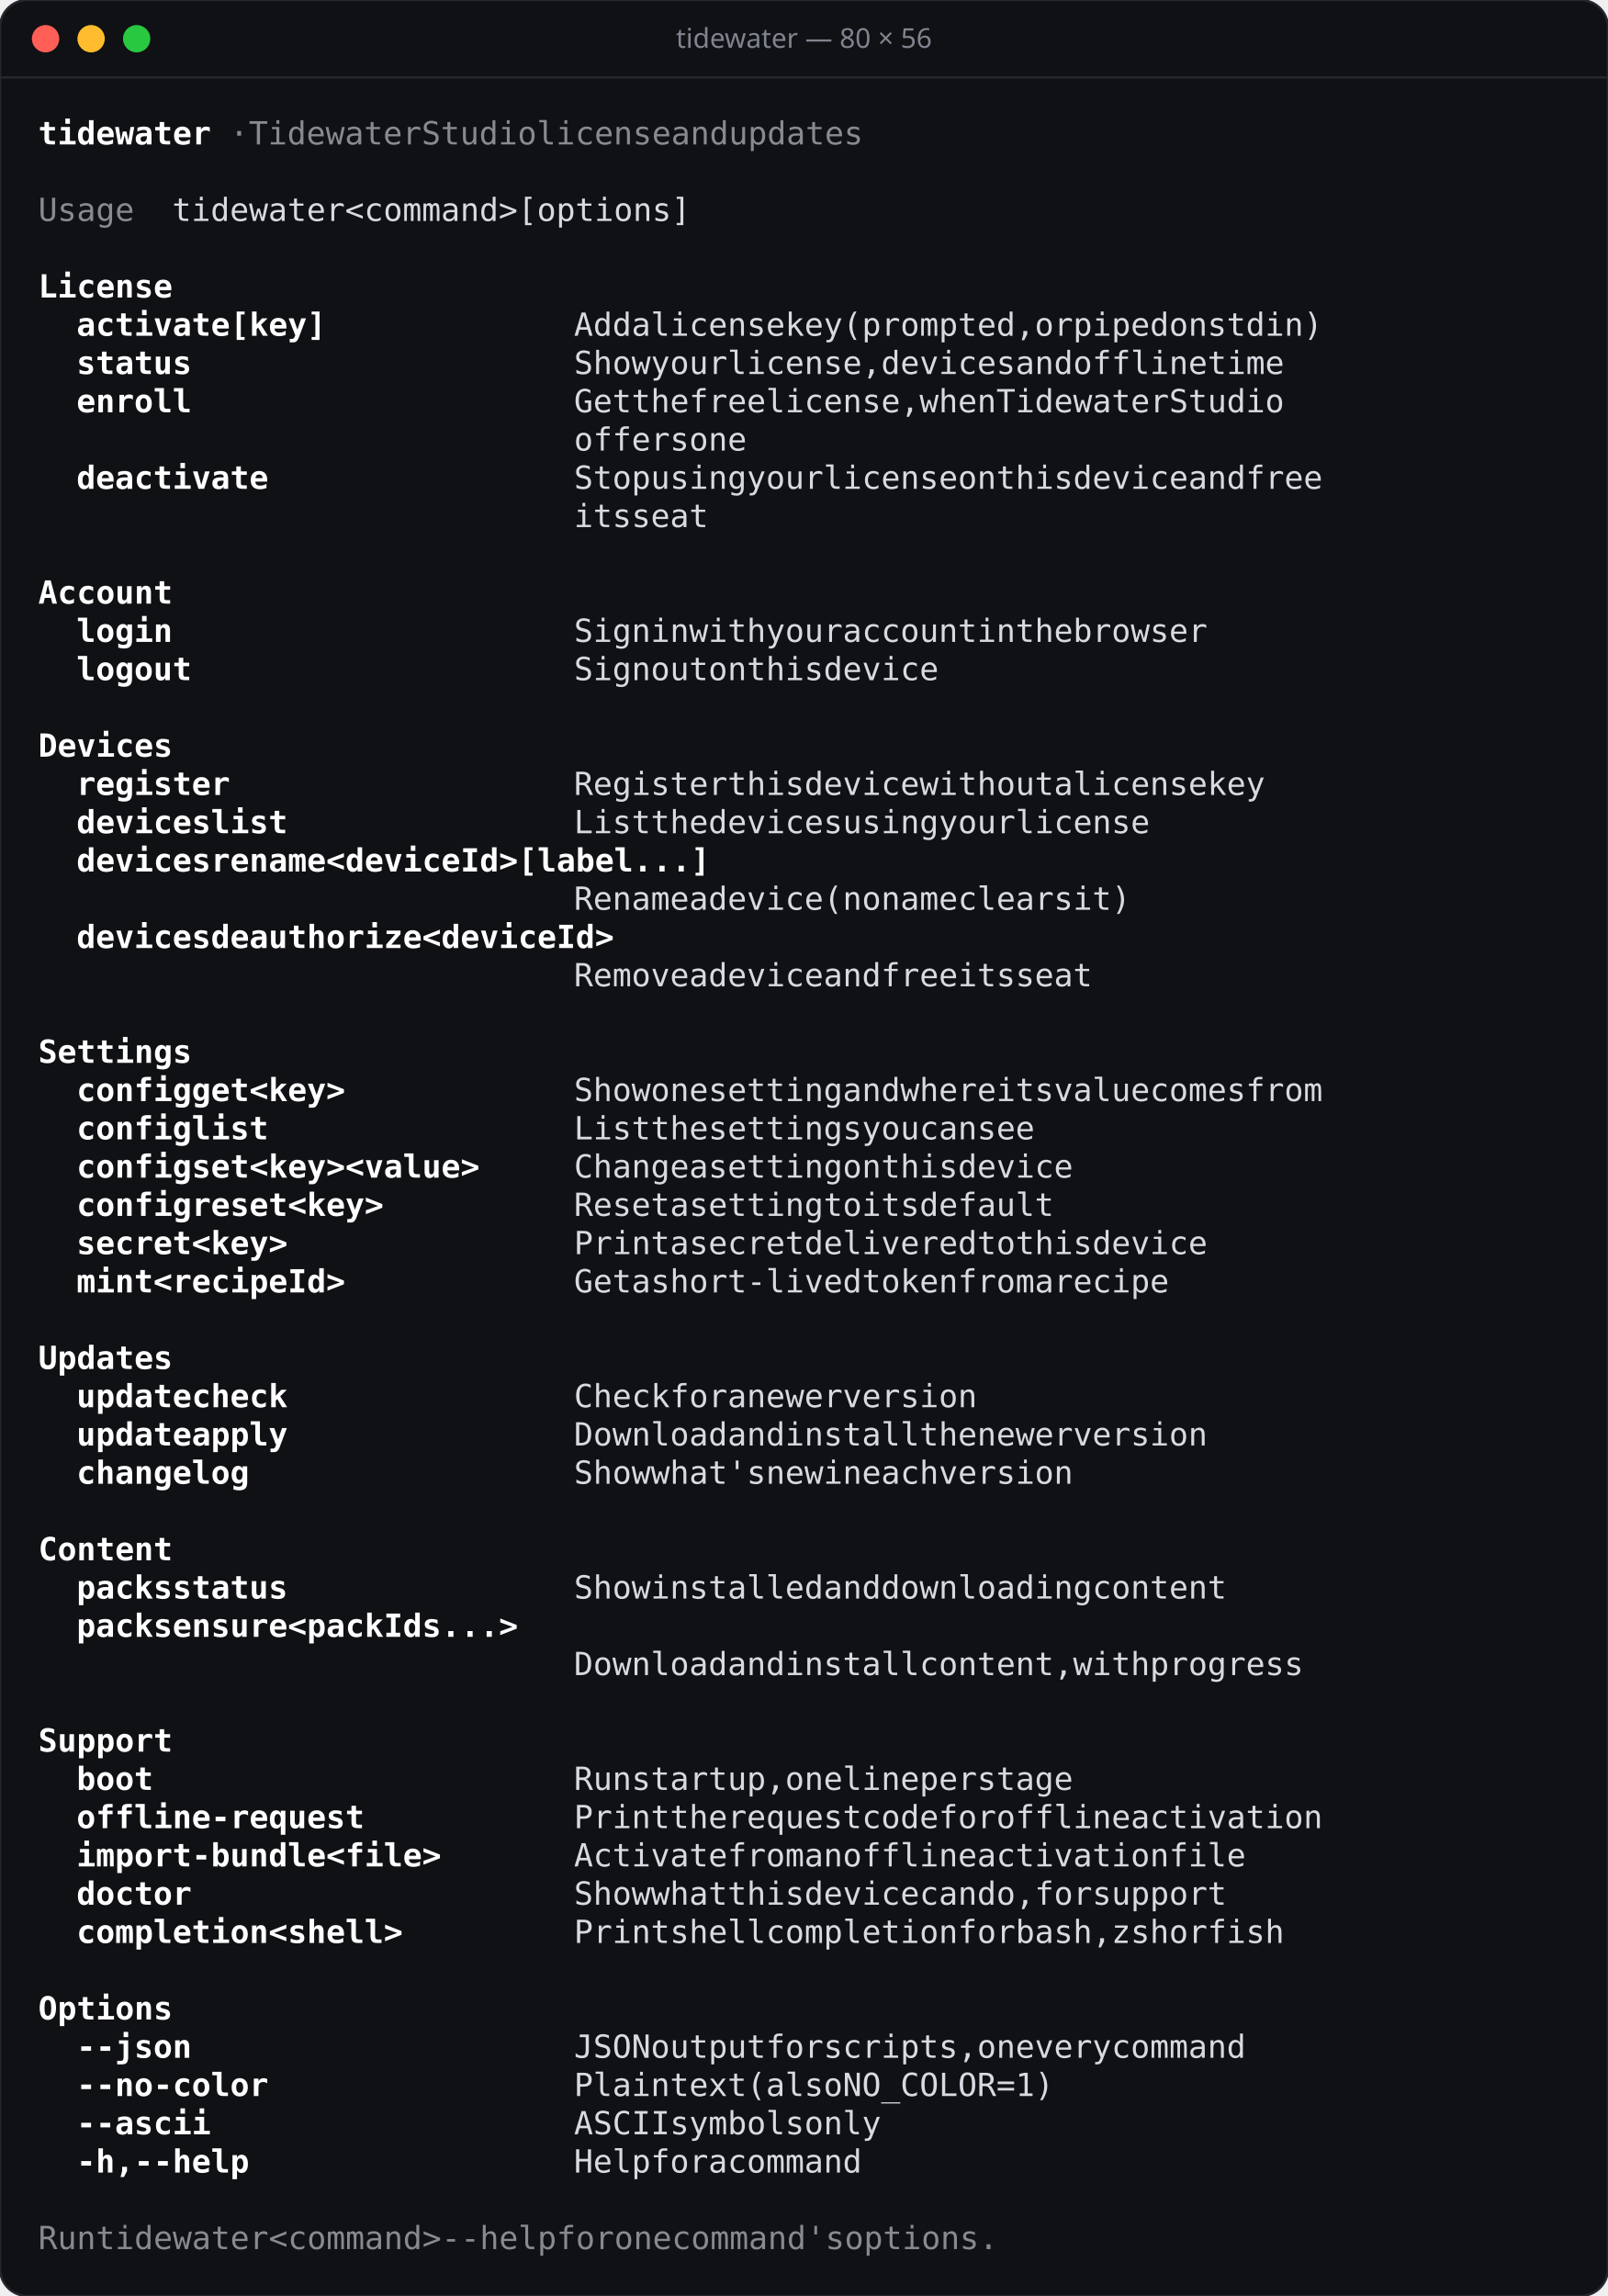
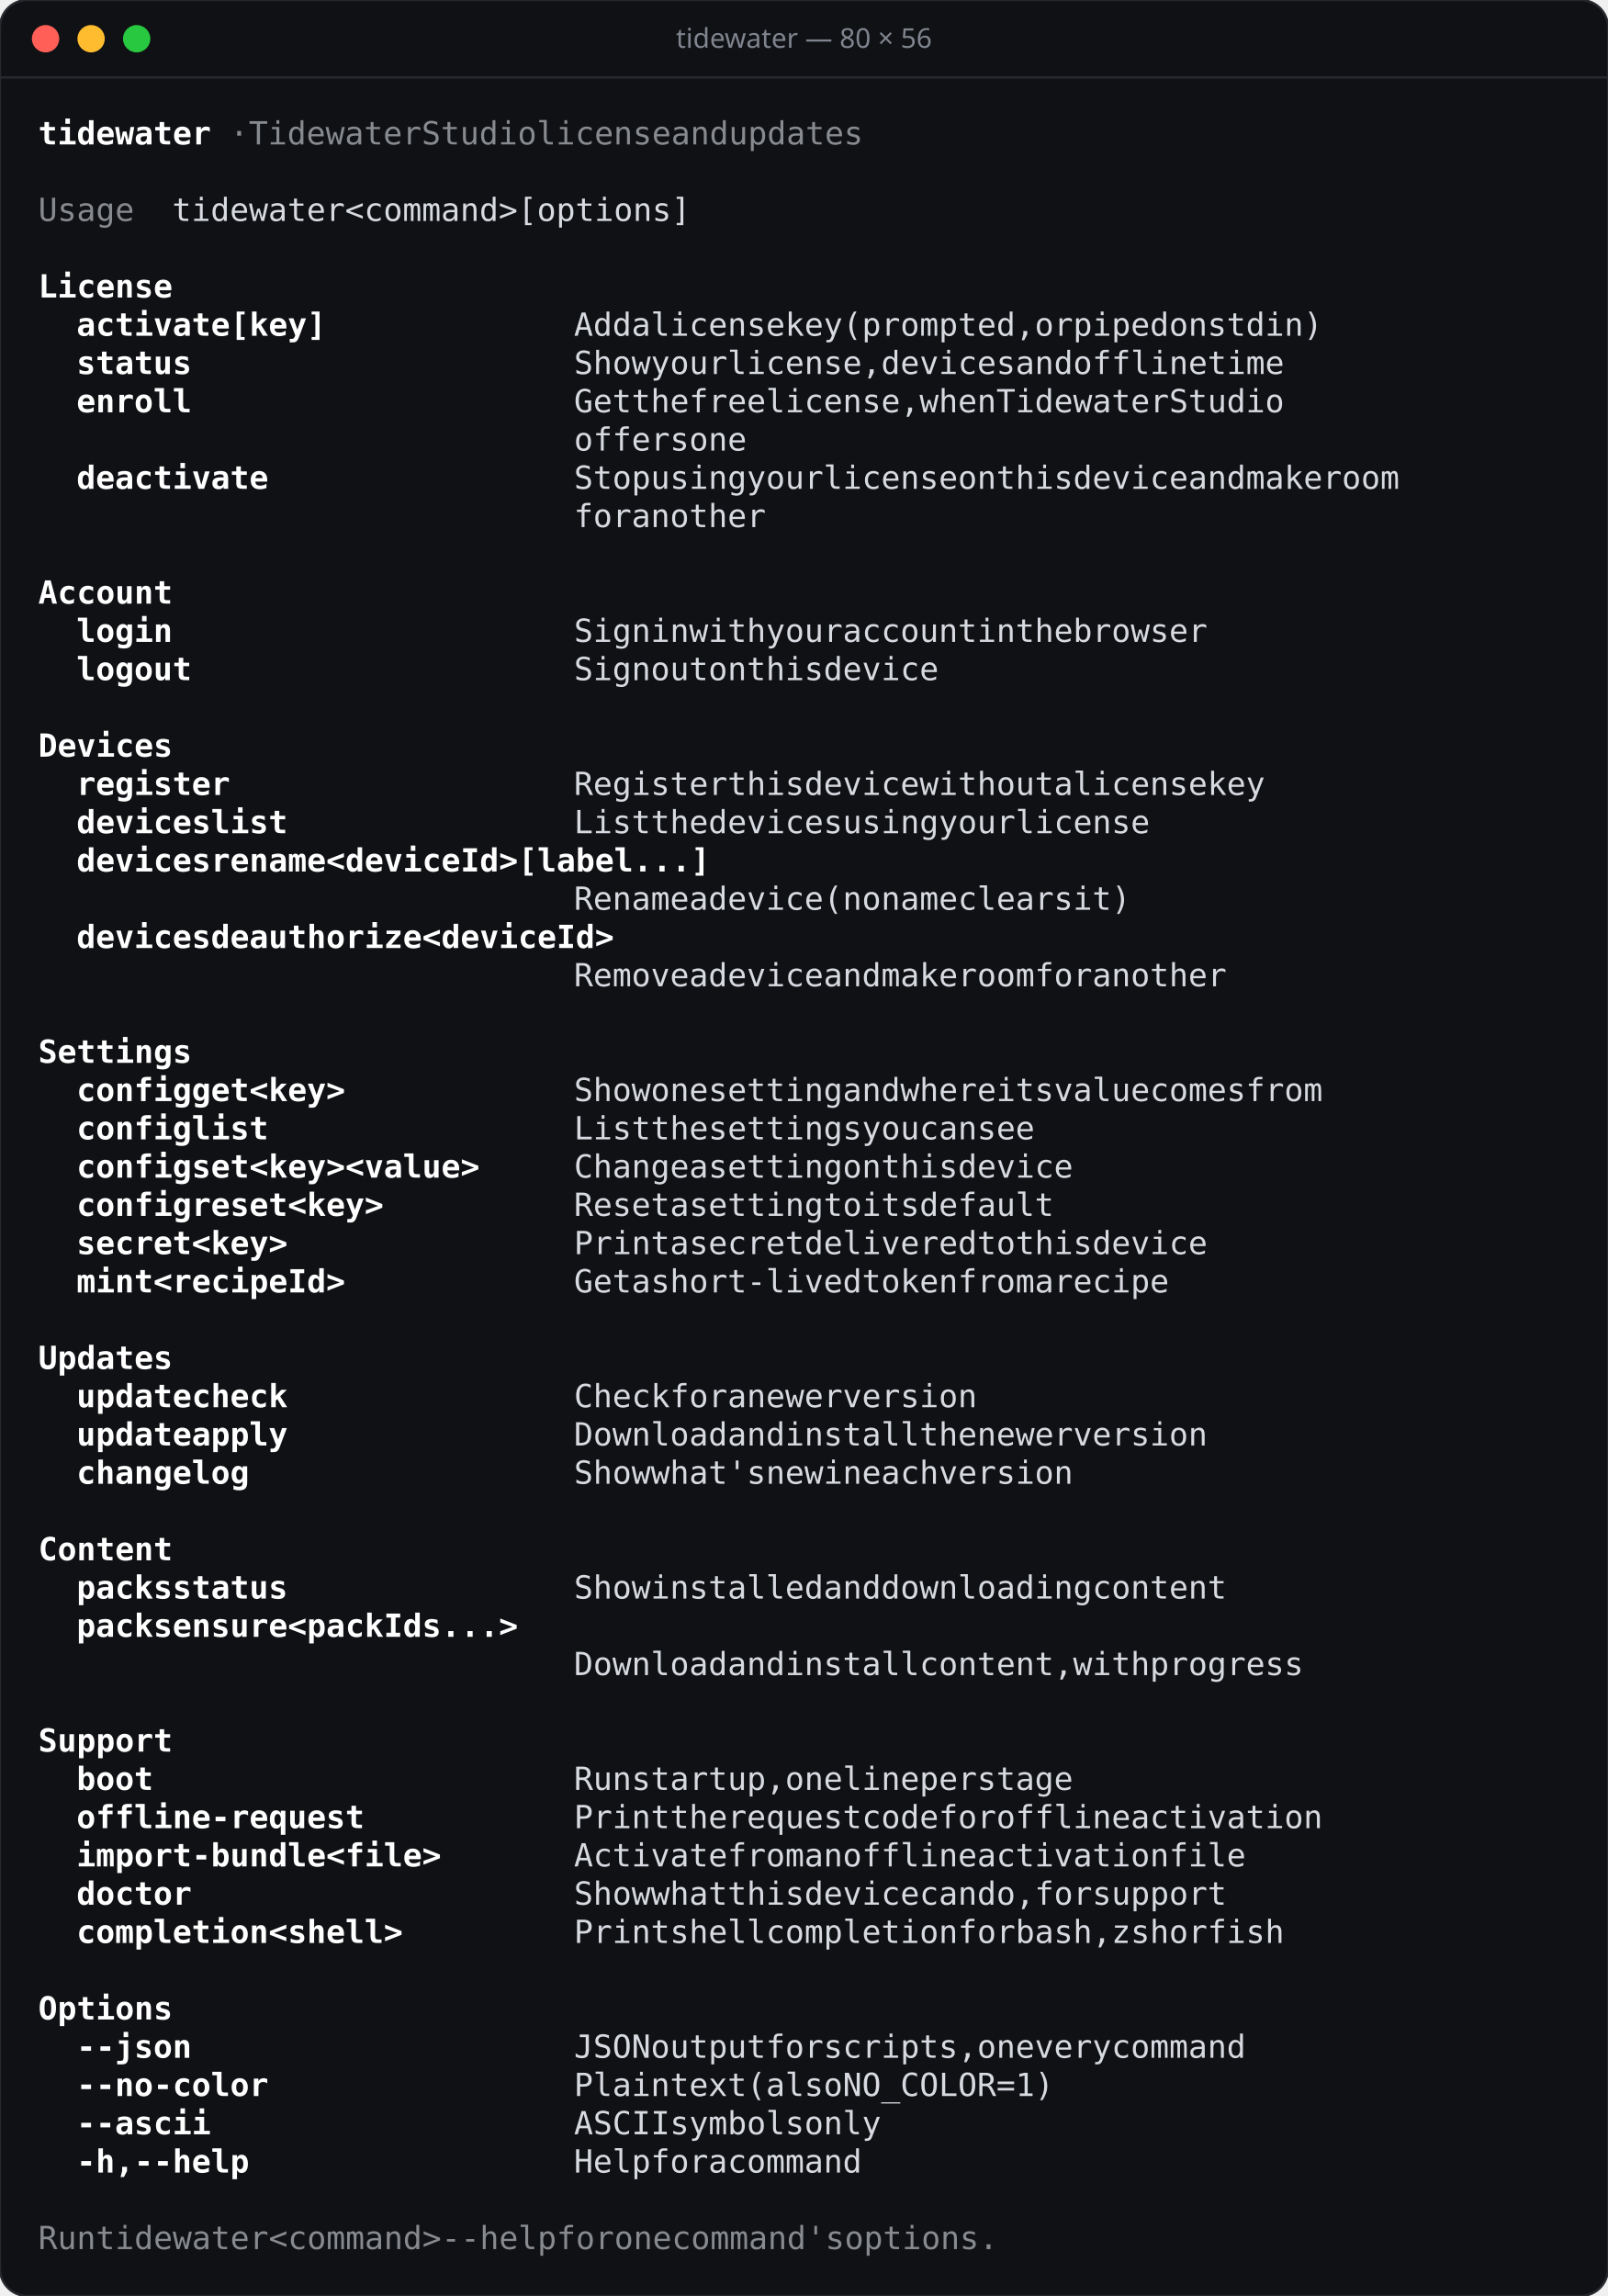
<svg xmlns="http://www.w3.org/2000/svg" width="706" height="1008" viewBox="0 0 706 1008">
  <rect width="706" height="1008" rx="12" fill="#101114" stroke="#26282e" />
  <line x1="0" y1="34" x2="706" y2="34" stroke="#26282e" />
  <circle cx="20" cy="17" r="6" fill="#ff5f57" />
  <circle cx="40" cy="17" r="6" fill="#febc2e" />
  <circle cx="60" cy="17" r="6" fill="#28c840" />
  <text x="353" y="21" text-anchor="middle" font-family="Rubik, system-ui, sans-serif" font-size="12" font-weight="500" fill="#7f848e">tidewater — 80 × 56</text>
  <g font-family="'JetBrains Mono', ui-monospace, monospace" font-size="14">
    <text x="16.8 25.2 33.6 42.0 50.4 58.8 67.2 75.6 84.0" y="63.4" fill="#ffffff" font-weight="600">tidewater</text>
    <text x="100.8 117.6 126.0 134.4 142.8 151.2 159.6 168.0 176.4 184.8 201.6 210.0 218.4 226.8 235.2 243.6 260.4 268.8 277.2 285.6 294.0 302.4 310.8 327.6 336.0 344.4 361.2 369.6 378.0 386.4 394.8 403.2 411.6" y="63.4" fill="#878a8e">·TidewaterStudiolicenseandupdates</text>
    <text x="16.8 25.2 33.6 42.0 50.4" y="97.0" fill="#878a8e">Usage</text>
    <text x="75.6 84.0 92.4 100.8 109.2 117.6 126.0 134.4 142.8 159.6 168.0 176.4 184.8 193.2 201.6 210.0 218.4 226.8 243.6 252.0 260.4 268.8 277.2 285.6 294.0 302.4 310.8" y="97.0" fill="#d7dae0">tidewater&lt;command&gt;[options]</text>
    <text x="16.8 25.2 33.6 42.0 50.4 58.8 67.2" y="130.6" fill="#ffffff" font-weight="600">License</text>
    <text x="33.6 42.0 50.4 58.8 67.2 75.6 84.0 92.4 109.2 117.6 126.0 134.4 142.8" y="147.4" fill="#ffffff" font-weight="600">activate[key]</text>
    <text x="252.0 260.4 268.8 285.6 302.4 310.8 319.2 327.6 336.0 344.4 352.8 369.6 378.0 386.4 403.2 411.6 420.0 428.4 436.8 445.2 453.6 462.0 470.4 478.8 495.6 504.0 520.8 529.2 537.6 546.0 554.4 571.2 579.6 596.4 604.8 613.2 621.6 630.0 638.4" y="147.4" fill="#d7dae0">Addalicensekey(prompted,orpipedonstdin)</text>
    <text x="33.6 42.0 50.4 58.8 67.2 75.6" y="164.2" fill="#ffffff" font-weight="600">status</text>
    <text x="252.0 260.4 268.8 277.2 294.0 302.4 310.8 319.2 336.0 344.4 352.8 361.2 369.6 378.0 386.4 394.8 411.6 420.0 428.4 436.8 445.2 453.6 462.0 478.8 487.2 495.6 512.4 520.8 529.2 537.6 546.0 554.4 562.8 579.6 588.0 596.4 604.8" y="164.2" fill="#d7dae0">Showyourlicense,devicesandofflinetime</text>
    <text x="33.6 42.0 50.4 58.8 67.2 75.6" y="181.0" fill="#ffffff" font-weight="600">enroll</text>
    <text x="252.0 260.4 268.8 285.6 294.0 302.4 319.2 327.6 336.0 344.4 361.2 369.6 378.0 386.4 394.8 403.2 411.6 420.0 436.8 445.2 453.6 462.0 478.8 487.2 495.6 504.0 512.4 520.8 529.2 537.6 546.0 562.8 571.2 579.6 588.0 596.4 604.8" y="181.0" fill="#d7dae0">Getthefreelicense,whenTidewaterStudio</text>
    <text x="252.0 260.4 268.8 277.2 285.6 294.0 310.8 319.2 327.6" y="197.8" fill="#d7dae0">offersone</text>
    <text x="33.6 42.0 50.4 58.8 67.2 75.6 84.0 92.4 100.8 109.2" y="214.6" fill="#ffffff" font-weight="600">deactivate</text>
-     <text x="252.0 260.4 268.8 277.2 294.0 302.4 310.8 319.2 327.6 344.4 352.8 361.2 369.6 386.4 394.8 403.2 411.6 420.0 428.4 436.8 453.6 462.0 478.8 487.2 495.6 504.0 520.8 529.2 537.6 546.0 554.4 562.8 579.6 588.0 596.4 613.2 621.6 630.0 638.4" y="214.6" fill="#d7dae0">Stopusingyourlicenseonthisdeviceandfree</text>
-     <text x="252.0 260.4 268.8 285.6 294.0 302.4 310.8" y="231.4" fill="#d7dae0">itsseat</text>
+     <text x="252.0 260.4 268.8 277.2 294.0 302.4 310.8 319.2 327.6 344.4 352.8 361.2 369.6 386.4 394.8 403.2 411.6 420.0 428.4 436.8 453.6 462.0 478.8 487.2 495.6 504.0 520.8 529.2 537.6 546.0 554.4 562.8 579.6 588.0 596.4 613.2 621.6 630.0 638.4 655.2 663.6 672.0 680.4" y="214.6" fill="#d7dae0">Stopusingyourlicenseonthisdeviceandmakeroom</text>
+     <text x="252.0 260.4 268.8 285.6 294.0 302.4 310.8 319.2 327.6 336.0" y="231.4" fill="#d7dae0">foranother</text>
    <text x="16.8 25.2 33.6 42.0 50.4 58.8 67.2" y="265.0" fill="#ffffff" font-weight="600">Account</text>
    <text x="33.6 42.0 50.4 58.8 67.2" y="281.8" fill="#ffffff" font-weight="600">login</text>
    <text x="252.0 260.4 268.8 277.2 294.0 302.4 319.2 327.6 336.0 344.4 361.2 369.6 378.0 386.4 403.2 411.6 420.0 428.4 436.8 445.2 453.6 470.4 478.8 495.6 504.0 512.4 529.2 537.6 546.0 554.4 562.8 571.2 579.6" y="281.8" fill="#d7dae0">Signinwithyouraccountinthebrowser</text>
    <text x="33.6 42.0 50.4 58.8 67.2 75.6" y="298.6" fill="#ffffff" font-weight="600">logout</text>
    <text x="252.0 260.4 268.8 277.2 294.0 302.4 310.8 327.6 336.0 352.8 361.2 369.6 378.0 394.8 403.2 411.6 420.0 428.4 436.8" y="298.6" fill="#d7dae0">Signoutonthisdevice</text>
    <text x="16.8 25.2 33.6 42.0 50.4 58.8 67.2" y="332.2" fill="#ffffff" font-weight="600">Devices</text>
    <text x="33.6 42.0 50.4 58.8 67.2 75.6 84.0 92.4" y="349.0" fill="#ffffff" font-weight="600">register</text>
    <text x="252.0 260.4 268.8 277.2 285.6 294.0 302.4 310.8 327.6 336.0 344.4 352.8 369.6 378.0 386.4 394.8 403.2 411.6 428.4 436.8 445.2 453.6 462.0 470.4 478.8 495.6 512.4 520.8 529.2 537.6 546.0 554.4 562.8 579.6 588.0 596.4" y="349.0" fill="#d7dae0">Registerthisdevicewithoutalicensekey</text>
    <text x="33.6 42.0 50.4 58.8 67.2 75.6 84.0 100.8 109.2 117.6 126.0" y="365.8" fill="#ffffff" font-weight="600">deviceslist</text>
    <text x="252.0 260.4 268.8 277.2 294.0 302.4 310.8 327.6 336.0 344.4 352.8 361.2 369.6 378.0 394.8 403.2 411.6 420.0 428.4 445.2 453.6 462.0 470.4 487.2 495.6 504.0 512.4 520.8 529.2 537.6" y="365.8" fill="#d7dae0">Listthedevicesusingyourlicense</text>
    <text x="33.6 42.0 50.4 58.8 67.2 75.6 84.0 100.8 109.2 117.6 126.0 134.4 142.8 159.6 168.0 176.4 184.8 193.2 201.6 210.0 218.4 226.8 235.2 252.0 260.4 268.8 277.2 285.6 294.0 302.4 310.8 319.2 327.6" y="382.6" fill="#ffffff" font-weight="600">devicesrename&lt;deviceId&gt;[label...]</text>
    <text x="252.0 260.4 268.8 277.2 285.6 294.0 310.8 327.6 336.0 344.4 352.8 361.2 369.6 386.4 394.8 403.2 420.0 428.4 436.8 445.2 462.0 470.4 478.8 487.2 495.6 504.0 520.8 529.2 537.6" y="399.4" fill="#d7dae0">Renameadevice(nonameclearsit)</text>
    <text x="33.6 42.0 50.4 58.8 67.2 75.6 84.0 100.8 109.2 117.6 126.0 134.4 142.8 151.2 159.6 168.0 176.4 184.8 201.6 210.0 218.4 226.8 235.2 243.6 252.0 260.4 268.8 277.2" y="416.2" fill="#ffffff" font-weight="600">devicesdeauthorize&lt;deviceId&gt;</text>
-     <text x="252.0 260.4 268.8 277.2 285.6 294.0 310.8 327.6 336.0 344.4 352.8 361.2 369.6 386.4 394.8 403.2 420.0 428.4 436.8 445.2 462.0 470.4 478.8 495.6 504.0 512.4 520.8" y="433.0" fill="#d7dae0">Removeadeviceandfreeitsseat</text>
+     <text x="252.0 260.4 268.8 277.2 285.6 294.0 310.8 327.6 336.0 344.4 352.8 361.2 369.6 386.4 394.8 403.2 420.0 428.4 436.8 445.2 462.0 470.4 478.8 487.2 504.0 512.4 520.8 537.6 546.0 554.4 562.8 571.2 579.6 588.0" y="433.0" fill="#d7dae0">Removeadeviceandmakeroomforanother</text>
    <text x="16.8 25.2 33.6 42.0 50.4 58.8 67.2 75.6" y="466.6" fill="#ffffff" font-weight="600">Settings</text>
    <text x="33.6 42.0 50.4 58.8 67.2 75.6 92.4 100.8 109.2 126.0 134.4 142.8 151.2 159.6" y="483.4" fill="#ffffff" font-weight="600">configget&lt;key&gt;</text>
    <text x="252.0 260.4 268.8 277.2 294.0 302.4 310.8 327.6 336.0 344.4 352.8 361.2 369.6 378.0 394.8 403.2 411.6 428.4 436.8 445.2 453.6 462.0 478.8 487.2 495.6 512.4 520.8 529.2 537.6 546.0 562.8 571.2 579.6 588.0 596.4 613.2 621.6 630.0 638.4" y="483.4" fill="#d7dae0">Showonesettingandwhereitsvaluecomesfrom</text>
    <text x="33.6 42.0 50.4 58.8 67.2 75.6 92.4 100.8 109.2 117.6" y="500.2" fill="#ffffff" font-weight="600">configlist</text>
    <text x="252.0 260.4 268.8 277.2 294.0 302.4 310.8 327.6 336.0 344.4 352.8 361.2 369.6 378.0 386.4 403.2 411.6 420.0 436.8 445.2 453.6 470.4 478.8 487.2" y="500.2" fill="#d7dae0">Listthesettingsyoucansee</text>
    <text x="33.6 42.0 50.4 58.8 67.2 75.6 92.4 100.8 109.2 126.0 134.4 142.8 151.2 159.6 176.4 184.8 193.2 201.6 210.0 218.4 226.8" y="517.0" fill="#ffffff" font-weight="600">configset&lt;key&gt;&lt;value&gt;</text>
    <text x="252.0 260.4 268.8 277.2 285.6 294.0 310.8 327.6 336.0 344.4 352.8 361.2 369.6 378.0 394.8 403.2 420.0 428.4 436.8 445.2 462.0 470.4 478.8 487.2 495.6 504.0" y="517.0" fill="#d7dae0">Changeasettingonthisdevice</text>
    <text x="33.6 42.0 50.4 58.8 67.2 75.6 92.4 100.8 109.2 117.6 126.0 142.8 151.2 159.6 168.0 176.4" y="533.8" fill="#ffffff" font-weight="600">configreset&lt;key&gt;</text>
    <text x="252.0 260.4 268.8 277.2 285.6 302.4 319.2 327.6 336.0 344.4 352.8 361.2 369.6 386.4 394.8 411.6 420.0 428.4 445.2 453.6 462.0 470.4 478.8 487.2 495.6" y="533.8" fill="#d7dae0">Resetasettingtoitsdefault</text>
    <text x="33.6 42.0 50.4 58.8 67.2 75.6 92.4 100.8 109.2 117.6 126.0" y="550.6" fill="#ffffff" font-weight="600">secret&lt;key&gt;</text>
    <text x="252.0 260.4 268.8 277.2 285.6 302.4 319.2 327.6 336.0 344.4 352.8 361.2 378.0 386.4 394.8 403.2 411.6 420.0 428.4 436.8 445.2 462.0 470.4 487.2 495.6 504.0 512.4 529.2 537.6 546.0 554.4 562.8 571.2" y="550.6" fill="#d7dae0">Printasecretdeliveredtothisdevice</text>
    <text x="33.6 42.0 50.4 58.8 75.6 84.0 92.4 100.8 109.2 117.6 126.0 134.4 142.8 151.2" y="567.4" fill="#ffffff" font-weight="600">mint&lt;recipeId&gt;</text>
    <text x="252.0 260.4 268.8 285.6 302.4 310.8 319.2 327.6 336.0 344.4 352.8 361.2 369.6 378.0 386.4 403.2 411.6 420.0 428.4 436.8 453.6 462.0 470.4 478.8 495.6 512.4 520.8 529.2 537.6 546.0 554.4" y="567.4" fill="#d7dae0">Getashort-livedtokenfromarecipe</text>
    <text x="16.8 25.2 33.6 42.0 50.4 58.8 67.2" y="601.0" fill="#ffffff" font-weight="600">Updates</text>
    <text x="33.6 42.0 50.4 58.8 67.2 75.6 92.4 100.8 109.2 117.6 126.0" y="617.8" fill="#ffffff" font-weight="600">updatecheck</text>
    <text x="252.0 260.4 268.8 277.2 285.6 302.4 310.8 319.2 336.0 352.8 361.2 369.6 378.0 386.4 403.2 411.6 420.0 428.4 436.8 445.2 453.6" y="617.8" fill="#d7dae0">Checkforanewerversion</text>
    <text x="33.6 42.0 50.4 58.8 67.2 75.6 92.4 100.8 109.2 117.6 126.0" y="634.6" fill="#ffffff" font-weight="600">updateapply</text>
    <text x="252.0 260.4 268.8 277.2 285.6 294.0 302.4 310.8 327.6 336.0 344.4 361.2 369.6 378.0 386.4 394.8 403.2 411.6 428.4 436.8 445.2 462.0 470.4 478.8 487.2 495.6 512.4 520.8 529.2 537.6 546.0 554.4 562.8" y="634.6" fill="#d7dae0">Downloadandinstallthenewerversion</text>
    <text x="33.6 42.0 50.4 58.8 67.2 75.6 84.0 92.4 100.8" y="651.4" fill="#ffffff" font-weight="600">changelog</text>
    <text x="252.0 260.4 268.8 277.2 294.0 302.4 310.8 319.2 327.6 336.0 352.8 361.2 369.6 386.4 394.8 411.6 420.0 428.4 436.8 453.6 462.0 470.4 478.8 487.2 495.6 504.0" y="651.4" fill="#d7dae0">Showwhat'snewineachversion</text>
    <text x="16.8 25.2 33.6 42.0 50.4 58.8 67.2" y="685.0" fill="#ffffff" font-weight="600">Content</text>
    <text x="33.6 42.0 50.4 58.8 67.2 84.0 92.4 100.8 109.2 117.6 126.0" y="701.8" fill="#ffffff" font-weight="600">packsstatus</text>
    <text x="252.0 260.4 268.8 277.2 294.0 302.4 310.8 319.2 327.6 336.0 344.4 352.8 361.2 378.0 386.4 394.8 411.6 420.0 428.4 436.8 445.2 453.6 462.0 470.4 478.8 487.2 495.6 512.4 520.8 529.2 537.6 546.0 554.4 562.8" y="701.8" fill="#d7dae0">Showinstalledanddownloadingcontent</text>
    <text x="33.6 42.0 50.4 58.8 67.2 84.0 92.4 100.8 109.2 117.6 126.0 142.8 151.2 159.6 168.0 176.4 184.8 193.2 201.6 210.0 218.4 226.8 235.2" y="718.6" fill="#ffffff" font-weight="600">packsensure&lt;packIds...&gt;</text>
    <text x="252.0 260.4 268.8 277.2 285.6 294.0 302.4 310.8 327.6 336.0 344.4 361.2 369.6 378.0 386.4 394.8 403.2 411.6 428.4 436.8 445.2 453.6 462.0 470.4 478.8 487.2 504.0 512.4 520.8 529.2 546.0 554.4 562.8 571.2 579.6 588.0 596.4 604.8" y="735.4" fill="#d7dae0">Downloadandinstallcontent,withprogress</text>
    <text x="16.8 25.2 33.6 42.0 50.4 58.8 67.2" y="769.0" fill="#ffffff" font-weight="600">Support</text>
    <text x="33.6 42.0 50.4 58.8" y="785.8" fill="#ffffff" font-weight="600">boot</text>
    <text x="252.0 260.4 268.8 285.6 294.0 302.4 310.8 319.2 327.6 336.0 344.4 361.2 369.6 378.0 394.8 403.2 411.6 420.0 436.8 445.2 453.6 470.4 478.8 487.2 495.6 504.0" y="785.8" fill="#d7dae0">Runstartup,onelineperstage</text>
    <text x="33.6 42.0 50.4 58.8 67.2 75.6 84.0 92.4 100.8 109.2 117.6 126.0 134.4 142.8 151.2" y="802.6" fill="#ffffff" font-weight="600">offline-request</text>
    <text x="252.0 260.4 268.8 277.2 285.6 302.4 310.8 319.2 336.0 344.4 352.8 361.2 369.6 378.0 386.4 403.2 411.6 420.0 428.4 445.2 453.6 462.0 478.8 487.2 495.6 504.0 512.4 520.8 529.2 546.0 554.4 562.8 571.2 579.6 588.0 596.4 604.8 613.2 621.6" y="802.6" fill="#d7dae0">Printtherequestcodeforofflineactivation</text>
    <text x="33.6 42.0 50.4 58.8 67.2 75.6 84.0 92.4 100.8 109.2 117.6 126.0 134.4 151.2 159.6 168.0 176.4 184.8 193.2" y="819.4" fill="#ffffff" font-weight="600">import-bundle&lt;file&gt;</text>
    <text x="252.0 260.4 268.8 277.2 285.6 294.0 302.4 310.8 327.6 336.0 344.4 352.8 369.6 378.0 394.8 403.2 411.6 420.0 428.4 436.8 445.2 462.0 470.4 478.8 487.2 495.6 504.0 512.4 520.8 529.2 537.6 554.4 562.8 571.2 579.6" y="819.4" fill="#d7dae0">Activatefromanofflineactivationfile</text>
    <text x="33.6 42.0 50.4 58.8 67.2 75.6" y="836.2" fill="#ffffff" font-weight="600">doctor</text>
    <text x="252.0 260.4 268.8 277.2 294.0 302.4 310.8 319.2 336.0 344.4 352.8 361.2 378.0 386.4 394.8 403.2 411.6 420.0 436.8 445.2 453.6 470.4 478.8 487.2 504.0 512.4 520.8 537.6 546.0 554.4 562.8 571.2 579.6 588.0" y="836.2" fill="#d7dae0">Showwhatthisdevicecando,forsupport</text>
    <text x="33.6 42.0 50.4 58.8 67.2 75.6 84.0 92.4 100.8 109.2 126.0 134.4 142.8 151.2 159.6 168.0 176.4" y="853.0" fill="#ffffff" font-weight="600">completion&lt;shell&gt;</text>
    <text x="252.0 260.4 268.8 277.2 285.6 302.4 310.8 319.2 327.6 336.0 352.8 361.2 369.6 378.0 386.4 394.8 403.2 411.6 420.0 428.4 445.2 453.6 462.0 478.8 487.2 495.6 504.0 512.4 529.2 537.6 546.0 562.8 571.2 588.0 596.4 604.8 613.2" y="853.0" fill="#d7dae0">Printshellcompletionforbash,zshorfish</text>
    <text x="16.8 25.2 33.6 42.0 50.4 58.8 67.2" y="886.6" fill="#ffffff" font-weight="600">Options</text>
    <text x="33.6 42.0 50.4 58.8 67.2 75.6" y="903.4" fill="#ffffff" font-weight="600">--json</text>
    <text x="252.0 260.4 268.8 277.2 294.0 302.4 310.8 319.2 327.6 336.0 352.8 361.2 369.6 386.4 394.8 403.2 411.6 420.0 428.4 436.8 445.2 462.0 470.4 487.2 495.6 504.0 512.4 520.8 537.6 546.0 554.4 562.8 571.2 579.6 588.0" y="903.4" fill="#d7dae0">JSONoutputforscripts,oneverycommand</text>
    <text x="33.6 42.0 50.4 58.8 67.2 75.6 84.0 92.4 100.8 109.2" y="920.2" fill="#ffffff" font-weight="600">--no-color</text>
    <text x="252.0 260.4 268.8 277.2 285.6 302.4 310.8 319.2 327.6 344.4 352.8 361.2 369.6 378.0 394.8 403.2 411.6 420.0 428.4 436.8 445.2 453.6 462.0 470.4 478.8" y="920.2" fill="#d7dae0">Plaintext(alsoNO_COLOR=1)</text>
    <text x="33.6 42.0 50.4 58.8 67.2 75.6 84.0" y="937.0" fill="#ffffff" font-weight="600">--ascii</text>
    <text x="252.0 260.4 268.8 277.2 285.6 302.4 310.8 319.2 327.6 336.0 344.4 352.8 369.6 378.0 386.4 394.8" y="937.0" fill="#d7dae0">ASCIIsymbolsonly</text>
    <text x="33.6 42.0 50.4 67.2 75.6 84.0 92.4 100.8 109.2" y="953.8" fill="#ffffff" font-weight="600">-h,--help</text>
    <text x="252.0 260.4 268.8 277.2 294.0 302.4 310.8 327.6 344.4 352.8 361.2 369.6 378.0 386.4 394.8" y="953.8" fill="#d7dae0">Helpforacommand</text>
    <text x="16.8 25.2 33.6 50.4 58.8 67.2 75.6 84.0 92.4 100.8 109.2 117.6 134.4 142.8 151.2 159.6 168.0 176.4 184.8 193.2 201.6 218.4 226.8 235.2 243.6 252.0 260.4 277.2 285.6 294.0 310.8 319.2 327.6 344.4 352.8 361.2 369.6 378.0 386.4 394.8 403.2 411.6 428.4 436.8 445.2 453.6 462.0 470.4 478.8 487.2" y="987.4" fill="#878a8e">Runtidewater&lt;command&gt;--helpforonecommand'soptions.</text>
  </g>
</svg>
